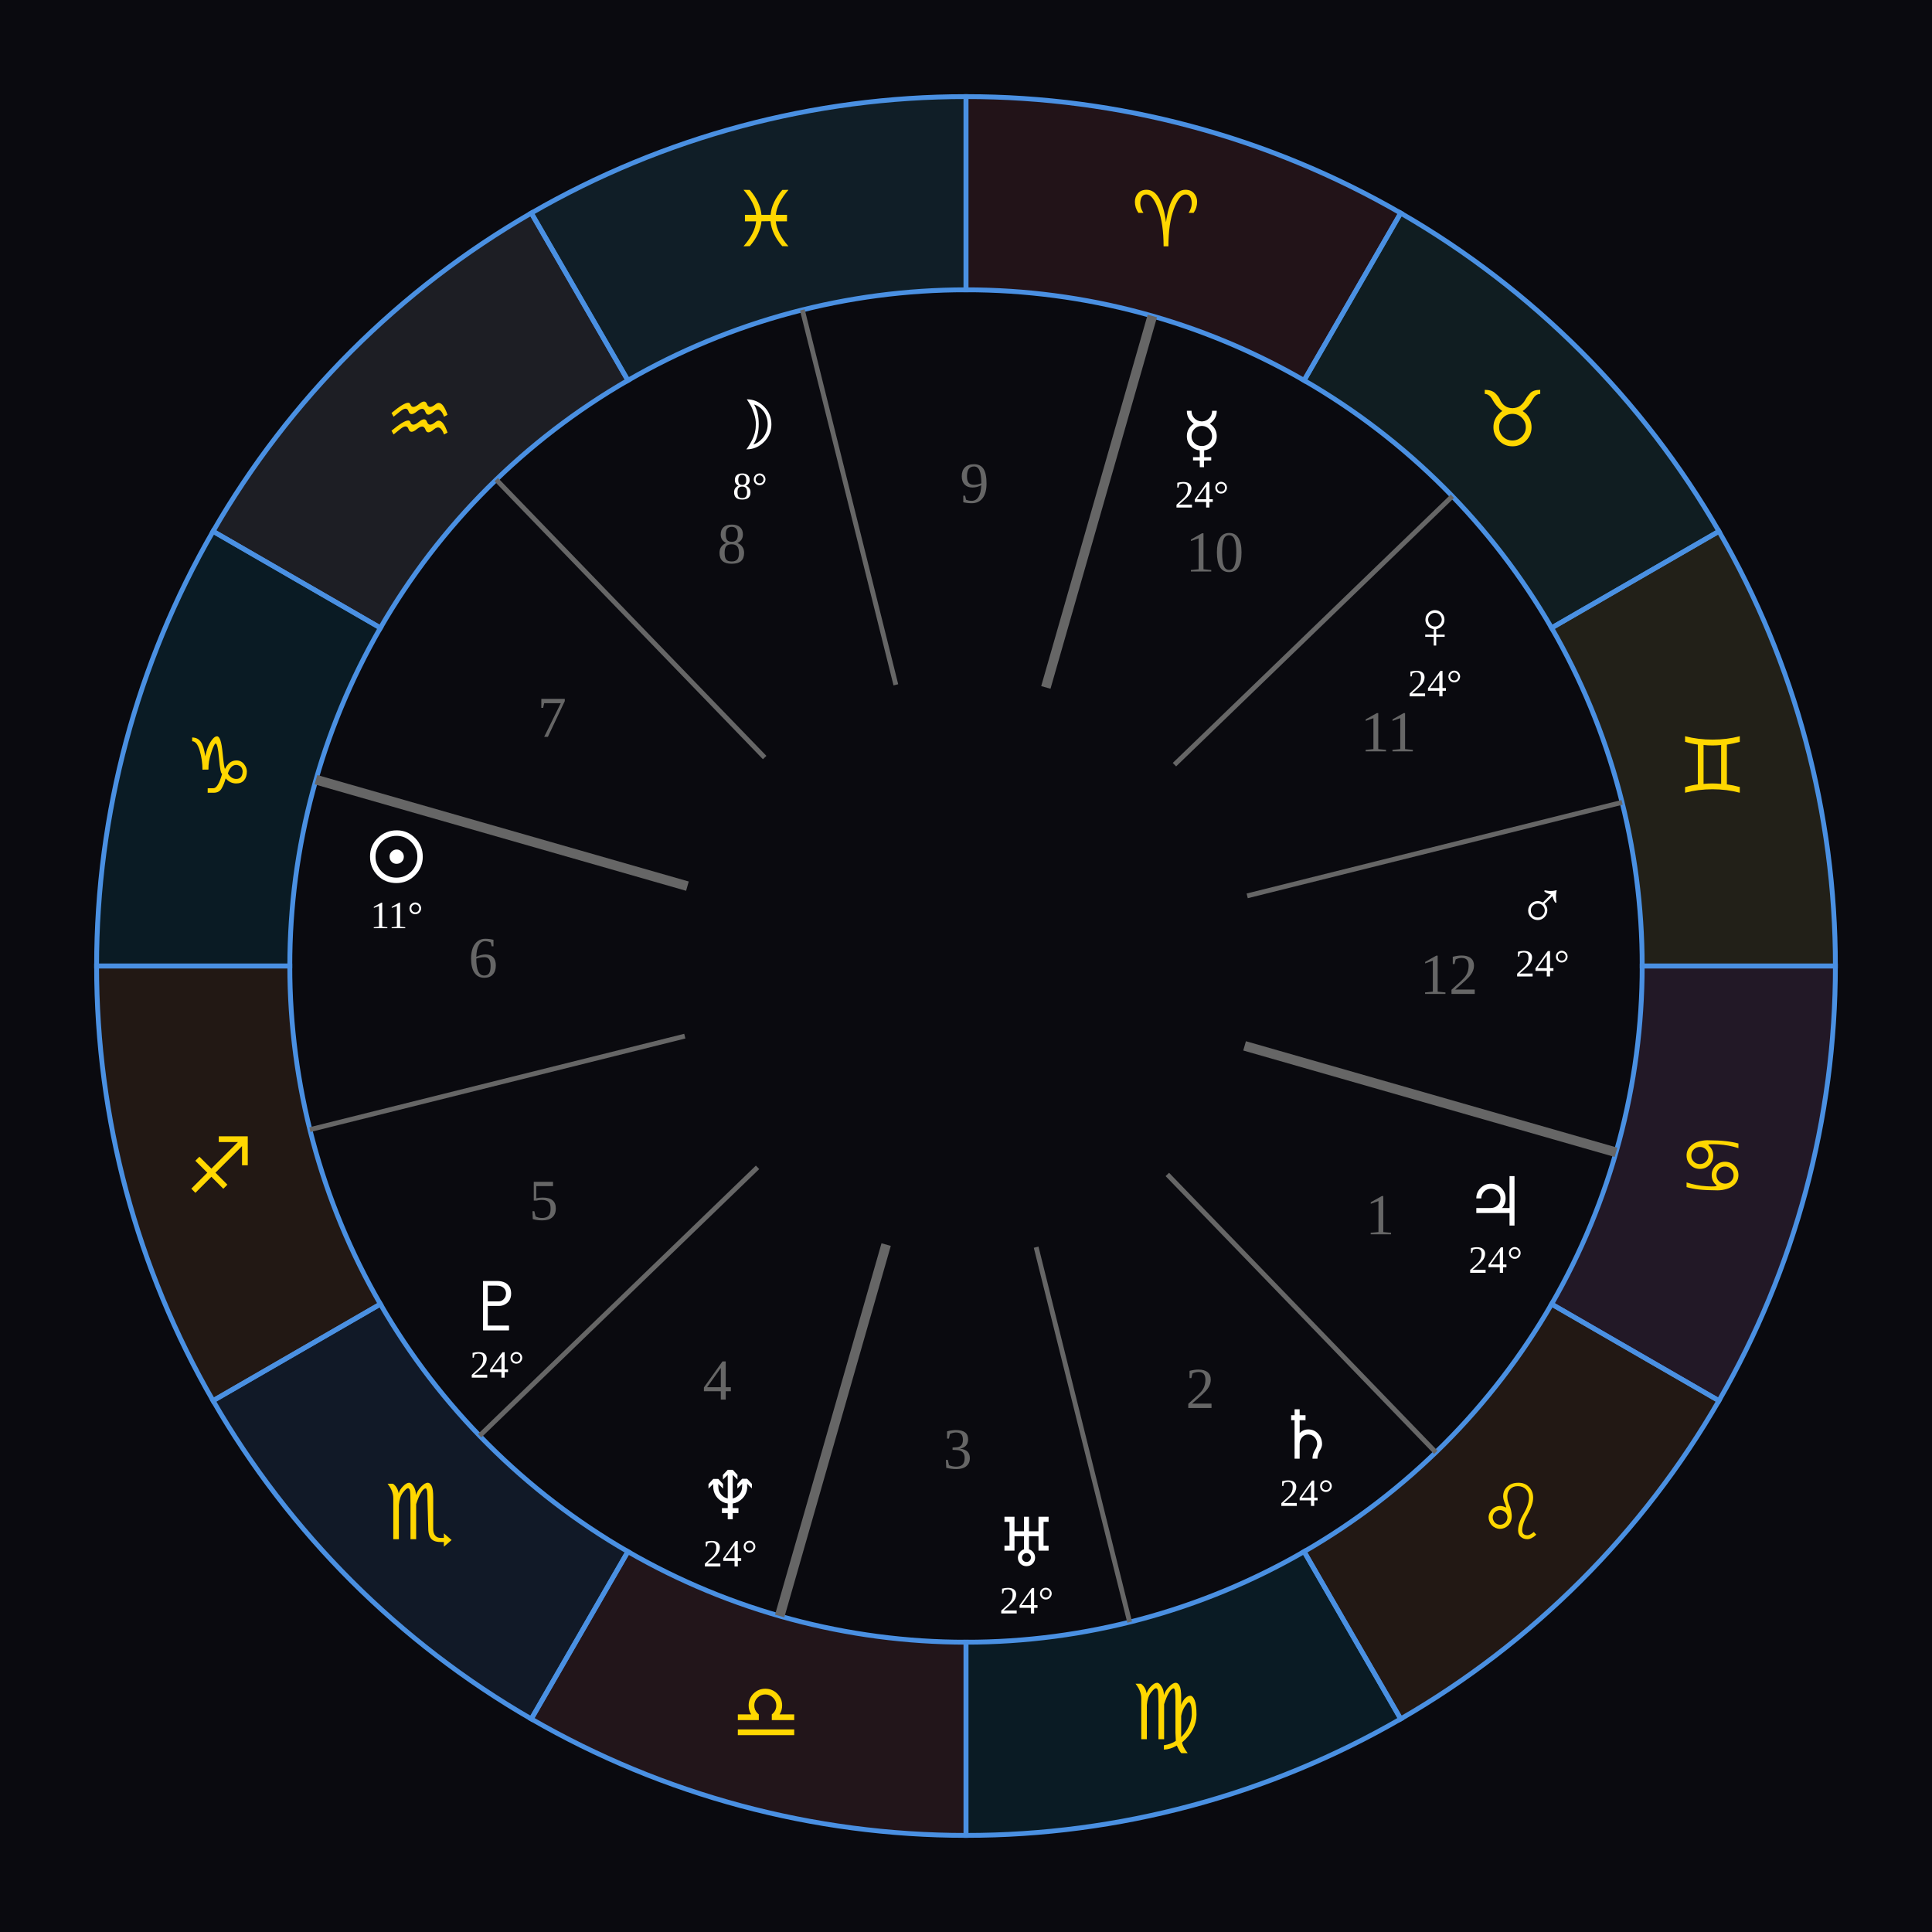
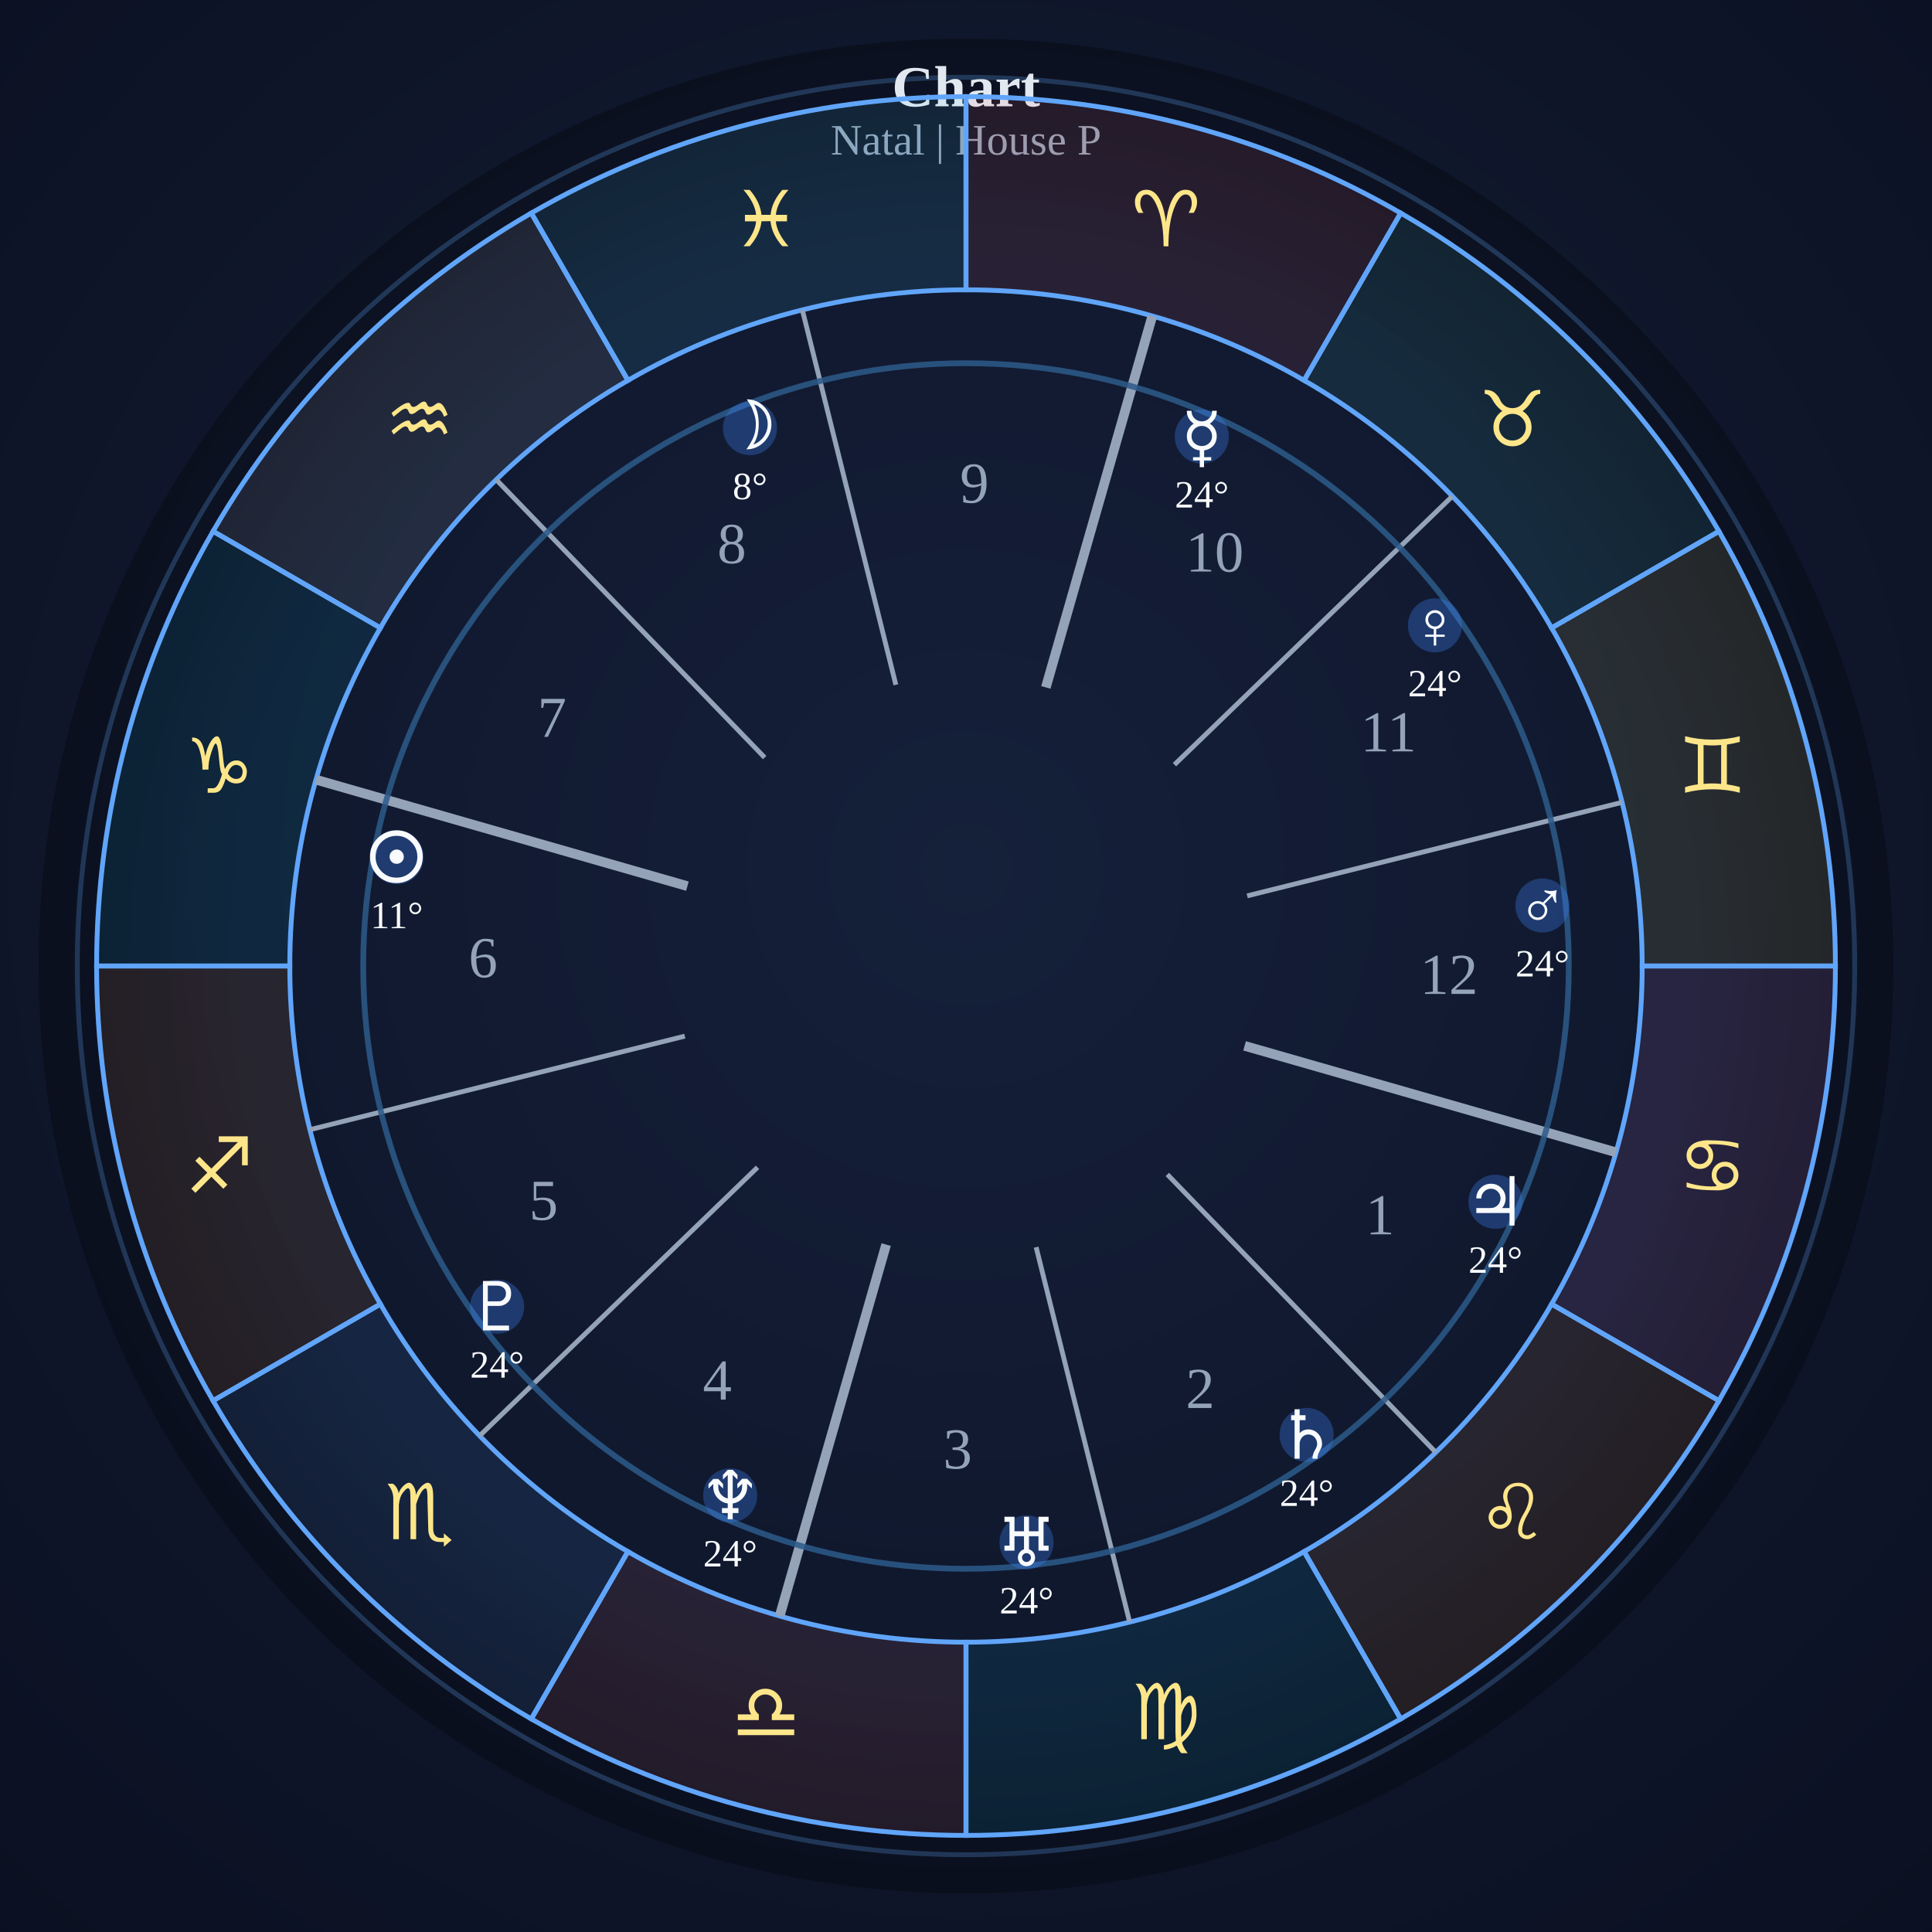
<svg xmlns="http://www.w3.org/2000/svg" width="400" height="400" viewBox="0 0 400 400">
-   <rect width="400" height="400" fill="#0a0a0f" />
-   <path d="M 200 20 A 180 180 0 0 1 290 44.115 L 270 78.756 A 140 140 0 0 0 200 60 Z" fill="rgba(255, 107, 107, 0.1)" stroke="#4A90E2" stroke-width="1" />
-   <text x="241.411" y="45.452" fill="#FFD700" font-size="16" font-weight="bold" text-anchor="middle" dominant-baseline="central">♈</text>
-   <path d="M 290 44.115 A 180 180 0 0 1 355.885 110 L 321.244 130 A 140 140 0 0 0 270 78.756 Z" fill="rgba(78, 205, 196, 0.1)" stroke="#4A90E2" stroke-width="1" />
-   <text x="313.137" y="86.863" fill="#FFD700" font-size="16" font-weight="bold" text-anchor="middle" dominant-baseline="central">♉</text>
-   <path d="M 355.885 110 A 180 180 0 0 1 380 200 L 340 200 A 140 140 0 0 0 321.244 130 Z" fill="rgba(255, 230, 109, 0.1)" stroke="#4A90E2" stroke-width="1" />
-   <text x="354.548" y="158.589" fill="#FFD700" font-size="16" font-weight="bold" text-anchor="middle" dominant-baseline="central">♊</text>
-   <path d="M 380 200 A 180 180 0 0 1 355.885 290 L 321.244 270 A 140 140 0 0 0 340 200 Z" fill="rgba(255, 159, 243, 0.1)" stroke="#4A90E2" stroke-width="1" />
-   <text x="354.548" y="241.411" fill="#FFD700" font-size="16" font-weight="bold" text-anchor="middle" dominant-baseline="central">♋</text>
-   <path d="M 355.885 290 A 180 180 0 0 1 290 355.885 L 270 321.244 A 140 140 0 0 0 321.244 270 Z" fill="rgba(255, 159, 67, 0.1)" stroke="#4A90E2" stroke-width="1" />
-   <text x="313.137" y="313.137" fill="#FFD700" font-size="16" font-weight="bold" text-anchor="middle" dominant-baseline="central">♌</text>
-   <path d="M 290 355.885 A 180 180 0 0 1 200 380 L 200 340 A 140 140 0 0 0 270 321.244 Z" fill="rgba(10, 189, 227, 0.1)" stroke="#4A90E2" stroke-width="1" />
-   <text x="241.411" y="354.548" fill="#FFD700" font-size="16" font-weight="bold" text-anchor="middle" dominant-baseline="central">♍</text>
-   <path d="M 200 380 A 180 180 0 0 1 110 355.885 L 130 321.244 A 140 140 0 0 0 200 340 Z" fill="rgba(255, 121, 121, 0.1)" stroke="#4A90E2" stroke-width="1" />
-   <text x="158.589" y="354.548" fill="#FFD700" font-size="16" font-weight="bold" text-anchor="middle" dominant-baseline="central">♎</text>
-   <path d="M 110 355.885 A 180 180 0 0 1 44.115 290 L 78.756 270 A 140 140 0 0 0 130 321.244 Z" fill="rgba(84, 160, 255, 0.1)" stroke="#4A90E2" stroke-width="1" />
-   <text x="86.863" y="313.137" fill="#FFD700" font-size="16" font-weight="bold" text-anchor="middle" dominant-baseline="central">♏</text>
-   <path d="M 44.115 290 A 180 180 0 0 1 20 200 L 60 200 A 140 140 0 0 0 78.756 270 Z" fill="rgba(255, 159, 67, 0.1)" stroke="#4A90E2" stroke-width="1" />
-   <text x="45.452" y="241.411" fill="#FFD700" font-size="16" font-weight="bold" text-anchor="middle" dominant-baseline="central">♐</text>
-   <path d="M 20 200 A 180 180 0 0 1 44.115 110 L 78.756 130 A 140 140 0 0 0 60 200 Z" fill="rgba(10, 189, 227, 0.1)" stroke="#4A90E2" stroke-width="1" />
-   <text x="45.452" y="158.589" fill="#FFD700" font-size="16" font-weight="bold" text-anchor="middle" dominant-baseline="central">♑</text>
-   <path d="M 44.115 110 A 180 180 0 0 1 110 44.115 L 130 78.756 A 140 140 0 0 0 78.756 130 Z" fill="rgba(200, 214, 229, 0.1)" stroke="#4A90E2" stroke-width="1" />
-   <text x="86.863" y="86.863" fill="#FFD700" font-size="16" font-weight="bold" text-anchor="middle" dominant-baseline="central">♒</text>
-   <path d="M 110 44.115 A 180 180 0 0 1 200 20 L 200 60 A 140 140 0 0 0 130 78.756 Z" fill="rgba(72, 219, 251, 0.1)" stroke="#4A90E2" stroke-width="1" />
-   <text x="158.589" y="45.452" fill="#FFD700" font-size="16" font-weight="bold" text-anchor="middle" dominant-baseline="central">♓</text>
-   <line x1="257.677" y1="216.532" x2="334.581" y2="238.575" stroke="#666666" stroke-width="2" />
-   <text x="285.722" y="251.495" fill="#666666" font-size="12" text-anchor="middle" dominant-baseline="central">1</text>
-   <line x1="241.684" y1="243.156" x2="297.263" y2="300.697" stroke="#666666" stroke-width="1" />
-   <text x="248.49" y="287.457" fill="#666666" font-size="12" text-anchor="middle" dominant-baseline="central">2</text>
-   <line x1="214.521" y1="258.216" x2="233.883" y2="335.838" stroke="#666666" stroke-width="1" />
-   <text x="198.265" y="299.985" fill="#666666" font-size="12" text-anchor="middle" dominant-baseline="central">3</text>
-   <line x1="183.468" y1="257.677" x2="161.425" y2="334.581" stroke="#666666" stroke-width="2" />
-   <text x="148.505" y="285.722" fill="#666666" font-size="12" text-anchor="middle" dominant-baseline="central">4</text>
-   <line x1="156.844" y1="241.684" x2="99.303" y2="297.263" stroke="#666666" stroke-width="1" />
-   <text x="112.543" y="248.49" fill="#666666" font-size="12" text-anchor="middle" dominant-baseline="central">5</text>
-   <line x1="141.784" y1="214.521" x2="64.162" y2="233.883" stroke="#666666" stroke-width="1" />
-   <text x="100.015" y="198.265" fill="#666666" font-size="12" text-anchor="middle" dominant-baseline="central">6</text>
-   <line x1="142.323" y1="183.468" x2="65.419" y2="161.425" stroke="#666666" stroke-width="2" />
-   <text x="114.278" y="148.505" fill="#666666" font-size="12" text-anchor="middle" dominant-baseline="central">7</text>
-   <line x1="158.316" y1="156.844" x2="102.737" y2="99.303" stroke="#666666" stroke-width="1" />
-   <text x="151.51" y="112.543" fill="#666666" font-size="12" text-anchor="middle" dominant-baseline="central">8</text>
-   <line x1="185.479" y1="141.784" x2="166.117" y2="64.162" stroke="#666666" stroke-width="1" />
-   <text x="201.735" y="100.015" fill="#666666" font-size="12" text-anchor="middle" dominant-baseline="central">9</text>
-   <line x1="216.532" y1="142.323" x2="238.575" y2="65.419" stroke="#666666" stroke-width="2" />
-   <text x="251.495" y="114.278" fill="#666666" font-size="12" text-anchor="middle" dominant-baseline="central">10</text>
-   <line x1="243.156" y1="158.316" x2="300.697" y2="102.737" stroke="#666666" stroke-width="1" />
-   <text x="287.457" y="151.51" fill="#666666" font-size="12" text-anchor="middle" dominant-baseline="central">11</text>
-   <line x1="258.216" y1="185.479" x2="335.838" y2="166.117" stroke="#666666" stroke-width="1" />
-   <text x="299.985" y="201.735" fill="#666666" font-size="12" text-anchor="middle" dominant-baseline="central">12</text>
-   <text x="82.133" y="177.477" fill="#FFFFFF" font-size="14" font-weight="bold" text-anchor="middle" dominant-baseline="central">☉</text>
-   <text x="82.133" y="189.477" fill="#FFFFFF" font-size="8" text-anchor="middle" dominant-baseline="central">11°</text>
-   <text x="155.274" y="88.647" fill="#FFFFFF" font-size="14" font-weight="bold" text-anchor="middle" dominant-baseline="central">☽</text>
-   <text x="155.274" y="100.647" fill="#FFFFFF" font-size="8" text-anchor="middle" dominant-baseline="central">8°</text>
-   <text x="248.818" y="90.379" fill="#FFFFFF" font-size="14" font-weight="bold" text-anchor="middle" dominant-baseline="central">☿</text>
-   <text x="248.818" y="102.379" fill="#FFFFFF" font-size="8" text-anchor="middle" dominant-baseline="central">24°</text>
-   <text x="297.088" y="129.474" fill="#FFFFFF" font-size="14" font-weight="bold" text-anchor="middle" dominant-baseline="central">♀</text>
-   <text x="297.088" y="141.474" fill="#FFFFFF" font-size="8" text-anchor="middle" dominant-baseline="central">24°</text>
-   <text x="319.344" y="187.467" fill="#FFFFFF" font-size="14" font-weight="bold" text-anchor="middle" dominant-baseline="central">♂</text>
-   <text x="319.344" y="199.467" fill="#FFFFFF" font-size="8" text-anchor="middle" dominant-baseline="central">24°</text>
-   <text x="309.621" y="248.818" fill="#FFFFFF" font-size="14" font-weight="bold" text-anchor="middle" dominant-baseline="central">♃</text>
-   <text x="309.621" y="260.818" fill="#FFFFFF" font-size="8" text-anchor="middle" dominant-baseline="central">24°</text>
-   <text x="270.526" y="297.088" fill="#FFFFFF" font-size="14" font-weight="bold" text-anchor="middle" dominant-baseline="central">♄</text>
-   <text x="270.526" y="309.088" fill="#FFFFFF" font-size="8" text-anchor="middle" dominant-baseline="central">24°</text>
-   <text x="212.533" y="319.344" fill="#FFFFFF" font-size="14" font-weight="bold" text-anchor="middle" dominant-baseline="central">♅</text>
-   <text x="212.533" y="331.344" fill="#FFFFFF" font-size="8" text-anchor="middle" dominant-baseline="central">24°</text>
-   <text x="151.182" y="309.621" fill="#FFFFFF" font-size="14" font-weight="bold" text-anchor="middle" dominant-baseline="central">♆</text>
-   <text x="151.182" y="321.621" fill="#FFFFFF" font-size="8" text-anchor="middle" dominant-baseline="central">24°</text>
-   <text x="102.912" y="270.526" fill="#FFFFFF" font-size="14" font-weight="bold" text-anchor="middle" dominant-baseline="central">♇</text>
-   <text x="102.912" y="282.526" fill="#FFFFFF" font-size="8" text-anchor="middle" dominant-baseline="central">24°</text>
+   <defs>
+     <radialGradient id="bgGradient" cx="50%" cy="45%" r="75%">
+       <stop offset="0%" stop-color="#15203a" />
+       <stop offset="100%" stop-color="#0b1021" />
+     </radialGradient>
+     <radialGradient id="innerGlow" cx="50%" cy="50%" r="55%">
+       <stop offset="70%" stop-color="rgba(0,0,0,0)" />
+       <stop offset="100%" stop-color="rgba(0,0,0,0.45)" />
+     </radialGradient>
+   </defs>
+   <rect width="400" height="400" fill="url(#bgGradient)" />
+   <circle cx="200" cy="200" r="184" fill="none" stroke="#60a5fa" stroke-width="1" opacity="0.35" />
+   <circle cx="200" cy="200" r="192" fill="url(#innerGlow)" />
+   <text x="200" y="22" fill="#e2e8f0" font-size="12" font-weight="700" text-anchor="middle">Chart</text>
+   <text x="200" y="32" fill="#94a3b8" font-size="9" text-anchor="middle">Natal | House P</text>
+   <path d="M 200 20 A 180 180 0 0 1 290 44.115 L 270 78.756 A 140 140 0 0 0 200 60 Z" fill="rgba(255, 107, 107, 0.1)" stroke="#60a5fa" stroke-width="1" />
+   <text x="241.411" y="45.452" fill="#fde68a" font-size="16" font-weight="bold" text-anchor="middle" dominant-baseline="central">♈</text>
+   <path d="M 290 44.115 A 180 180 0 0 1 355.885 110 L 321.244 130 A 140 140 0 0 0 270 78.756 Z" fill="rgba(78, 205, 196, 0.1)" stroke="#60a5fa" stroke-width="1" />
+   <text x="313.137" y="86.863" fill="#fde68a" font-size="16" font-weight="bold" text-anchor="middle" dominant-baseline="central">♉</text>
+   <path d="M 355.885 110 A 180 180 0 0 1 380 200 L 340 200 A 140 140 0 0 0 321.244 130 Z" fill="rgba(255, 230, 109, 0.1)" stroke="#60a5fa" stroke-width="1" />
+   <text x="354.548" y="158.589" fill="#fde68a" font-size="16" font-weight="bold" text-anchor="middle" dominant-baseline="central">♊</text>
+   <path d="M 380 200 A 180 180 0 0 1 355.885 290 L 321.244 270 A 140 140 0 0 0 340 200 Z" fill="rgba(255, 159, 243, 0.1)" stroke="#60a5fa" stroke-width="1" />
+   <text x="354.548" y="241.411" fill="#fde68a" font-size="16" font-weight="bold" text-anchor="middle" dominant-baseline="central">♋</text>
+   <path d="M 355.885 290 A 180 180 0 0 1 290 355.885 L 270 321.244 A 140 140 0 0 0 321.244 270 Z" fill="rgba(255, 159, 67, 0.1)" stroke="#60a5fa" stroke-width="1" />
+   <text x="313.137" y="313.137" fill="#fde68a" font-size="16" font-weight="bold" text-anchor="middle" dominant-baseline="central">♌</text>
+   <path d="M 290 355.885 A 180 180 0 0 1 200 380 L 200 340 A 140 140 0 0 0 270 321.244 Z" fill="rgba(10, 189, 227, 0.1)" stroke="#60a5fa" stroke-width="1" />
+   <text x="241.411" y="354.548" fill="#fde68a" font-size="16" font-weight="bold" text-anchor="middle" dominant-baseline="central">♍</text>
+   <path d="M 200 380 A 180 180 0 0 1 110 355.885 L 130 321.244 A 140 140 0 0 0 200 340 Z" fill="rgba(255, 121, 121, 0.1)" stroke="#60a5fa" stroke-width="1" />
+   <text x="158.589" y="354.548" fill="#fde68a" font-size="16" font-weight="bold" text-anchor="middle" dominant-baseline="central">♎</text>
+   <path d="M 110 355.885 A 180 180 0 0 1 44.115 290 L 78.756 270 A 140 140 0 0 0 130 321.244 Z" fill="rgba(84, 160, 255, 0.1)" stroke="#60a5fa" stroke-width="1" />
+   <text x="86.863" y="313.137" fill="#fde68a" font-size="16" font-weight="bold" text-anchor="middle" dominant-baseline="central">♏</text>
+   <path d="M 44.115 290 A 180 180 0 0 1 20 200 L 60 200 A 140 140 0 0 0 78.756 270 Z" fill="rgba(255, 159, 67, 0.1)" stroke="#60a5fa" stroke-width="1" />
+   <text x="45.452" y="241.411" fill="#fde68a" font-size="16" font-weight="bold" text-anchor="middle" dominant-baseline="central">♐</text>
+   <path d="M 20 200 A 180 180 0 0 1 44.115 110 L 78.756 130 A 140 140 0 0 0 60 200 Z" fill="rgba(10, 189, 227, 0.1)" stroke="#60a5fa" stroke-width="1" />
+   <text x="45.452" y="158.589" fill="#fde68a" font-size="16" font-weight="bold" text-anchor="middle" dominant-baseline="central">♑</text>
+   <path d="M 44.115 110 A 180 180 0 0 1 110 44.115 L 130 78.756 A 140 140 0 0 0 78.756 130 Z" fill="rgba(200, 214, 229, 0.1)" stroke="#60a5fa" stroke-width="1" />
+   <text x="86.863" y="86.863" fill="#fde68a" font-size="16" font-weight="bold" text-anchor="middle" dominant-baseline="central">♒</text>
+   <path d="M 110 44.115 A 180 180 0 0 1 200 20 L 200 60 A 140 140 0 0 0 130 78.756 Z" fill="rgba(72, 219, 251, 0.1)" stroke="#60a5fa" stroke-width="1" />
+   <text x="158.589" y="45.452" fill="#fde68a" font-size="16" font-weight="bold" text-anchor="middle" dominant-baseline="central">♓</text>
+   <line x1="257.677" y1="216.532" x2="334.581" y2="238.575" stroke="#94a3b8" stroke-width="2" />
+   <text x="285.722" y="251.495" fill="#94a3b8" font-size="12" text-anchor="middle" dominant-baseline="central">1</text>
+   <line x1="241.684" y1="243.156" x2="297.263" y2="300.697" stroke="#94a3b8" stroke-width="1" />
+   <text x="248.49" y="287.457" fill="#94a3b8" font-size="12" text-anchor="middle" dominant-baseline="central">2</text>
+   <line x1="214.521" y1="258.216" x2="233.883" y2="335.838" stroke="#94a3b8" stroke-width="1" />
+   <text x="198.265" y="299.985" fill="#94a3b8" font-size="12" text-anchor="middle" dominant-baseline="central">3</text>
+   <line x1="183.468" y1="257.677" x2="161.425" y2="334.581" stroke="#94a3b8" stroke-width="2" />
+   <text x="148.505" y="285.722" fill="#94a3b8" font-size="12" text-anchor="middle" dominant-baseline="central">4</text>
+   <line x1="156.844" y1="241.684" x2="99.303" y2="297.263" stroke="#94a3b8" stroke-width="1" />
+   <text x="112.543" y="248.49" fill="#94a3b8" font-size="12" text-anchor="middle" dominant-baseline="central">5</text>
+   <line x1="141.784" y1="214.521" x2="64.162" y2="233.883" stroke="#94a3b8" stroke-width="1" />
+   <text x="100.015" y="198.265" fill="#94a3b8" font-size="12" text-anchor="middle" dominant-baseline="central">6</text>
+   <line x1="142.323" y1="183.468" x2="65.419" y2="161.425" stroke="#94a3b8" stroke-width="2" />
+   <text x="114.278" y="148.505" fill="#94a3b8" font-size="12" text-anchor="middle" dominant-baseline="central">7</text>
+   <line x1="158.316" y1="156.844" x2="102.737" y2="99.303" stroke="#94a3b8" stroke-width="1" />
+   <text x="151.51" y="112.543" fill="#94a3b8" font-size="12" text-anchor="middle" dominant-baseline="central">8</text>
+   <line x1="185.479" y1="141.784" x2="166.117" y2="64.162" stroke="#94a3b8" stroke-width="1" />
+   <text x="201.735" y="100.015" fill="#94a3b8" font-size="12" text-anchor="middle" dominant-baseline="central">9</text>
+   <line x1="216.532" y1="142.323" x2="238.575" y2="65.419" stroke="#94a3b8" stroke-width="2" />
+   <text x="251.495" y="114.278" fill="#94a3b8" font-size="12" text-anchor="middle" dominant-baseline="central">10</text>
+   <line x1="243.156" y1="158.316" x2="300.697" y2="102.737" stroke="#94a3b8" stroke-width="1" />
+   <text x="287.457" y="151.51" fill="#94a3b8" font-size="12" text-anchor="middle" dominant-baseline="central">11</text>
+   <line x1="258.216" y1="185.479" x2="335.838" y2="166.117" stroke="#94a3b8" stroke-width="1" />
+   <text x="299.985" y="201.735" fill="#94a3b8" font-size="12" text-anchor="middle" dominant-baseline="central">12</text>
+   <circle cx="200" cy="200" r="124.8" fill="none" stroke="#2c5a8a" stroke-width="1.2" opacity="0.85" />
+   <circle cx="82.133" cy="177.477" r="5.6" fill="#3b82f6" opacity="0.32" />
+   <text x="82.133" y="177.477" fill="#f8fafc" font-size="14" font-weight="bold" text-anchor="middle" dominant-baseline="central">☉</text>
+   <text x="82.133" y="189.477" fill="#f8fafc" font-size="8" text-anchor="middle" dominant-baseline="central">11°</text>
+   <circle cx="155.274" cy="88.647" r="5.6" fill="#3b82f6" opacity="0.32" />
+   <text x="155.274" y="88.647" fill="#f8fafc" font-size="14" font-weight="bold" text-anchor="middle" dominant-baseline="central">☽</text>
+   <text x="155.274" y="100.647" fill="#f8fafc" font-size="8" text-anchor="middle" dominant-baseline="central">8°</text>
+   <circle cx="248.818" cy="90.379" r="5.6" fill="#3b82f6" opacity="0.32" />
+   <text x="248.818" y="90.379" fill="#f8fafc" font-size="14" font-weight="bold" text-anchor="middle" dominant-baseline="central">☿</text>
+   <text x="248.818" y="102.379" fill="#f8fafc" font-size="8" text-anchor="middle" dominant-baseline="central">24°</text>
+   <circle cx="297.088" cy="129.474" r="5.6" fill="#3b82f6" opacity="0.32" />
+   <text x="297.088" y="129.474" fill="#f8fafc" font-size="14" font-weight="bold" text-anchor="middle" dominant-baseline="central">♀</text>
+   <text x="297.088" y="141.474" fill="#f8fafc" font-size="8" text-anchor="middle" dominant-baseline="central">24°</text>
+   <circle cx="319.344" cy="187.467" r="5.6" fill="#3b82f6" opacity="0.32" />
+   <text x="319.344" y="187.467" fill="#f8fafc" font-size="14" font-weight="bold" text-anchor="middle" dominant-baseline="central">♂</text>
+   <text x="319.344" y="199.467" fill="#f8fafc" font-size="8" text-anchor="middle" dominant-baseline="central">24°</text>
+   <circle cx="309.621" cy="248.818" r="5.6" fill="#3b82f6" opacity="0.32" />
+   <text x="309.621" y="248.818" fill="#f8fafc" font-size="14" font-weight="bold" text-anchor="middle" dominant-baseline="central">♃</text>
+   <text x="309.621" y="260.818" fill="#f8fafc" font-size="8" text-anchor="middle" dominant-baseline="central">24°</text>
+   <circle cx="270.526" cy="297.088" r="5.6" fill="#3b82f6" opacity="0.32" />
+   <text x="270.526" y="297.088" fill="#f8fafc" font-size="14" font-weight="bold" text-anchor="middle" dominant-baseline="central">♄</text>
+   <text x="270.526" y="309.088" fill="#f8fafc" font-size="8" text-anchor="middle" dominant-baseline="central">24°</text>
+   <circle cx="212.533" cy="319.344" r="5.6" fill="#3b82f6" opacity="0.32" />
+   <text x="212.533" y="319.344" fill="#f8fafc" font-size="14" font-weight="bold" text-anchor="middle" dominant-baseline="central">♅</text>
+   <text x="212.533" y="331.344" fill="#f8fafc" font-size="8" text-anchor="middle" dominant-baseline="central">24°</text>
+   <circle cx="151.182" cy="309.621" r="5.6" fill="#3b82f6" opacity="0.32" />
+   <text x="151.182" y="309.621" fill="#f8fafc" font-size="14" font-weight="bold" text-anchor="middle" dominant-baseline="central">♆</text>
+   <text x="151.182" y="321.621" fill="#f8fafc" font-size="8" text-anchor="middle" dominant-baseline="central">24°</text>
+   <circle cx="102.912" cy="270.526" r="5.6" fill="#3b82f6" opacity="0.32" />
+   <text x="102.912" y="270.526" fill="#f8fafc" font-size="14" font-weight="bold" text-anchor="middle" dominant-baseline="central">♇</text>
+   <text x="102.912" y="282.526" fill="#f8fafc" font-size="8" text-anchor="middle" dominant-baseline="central">24°</text>
</svg>
